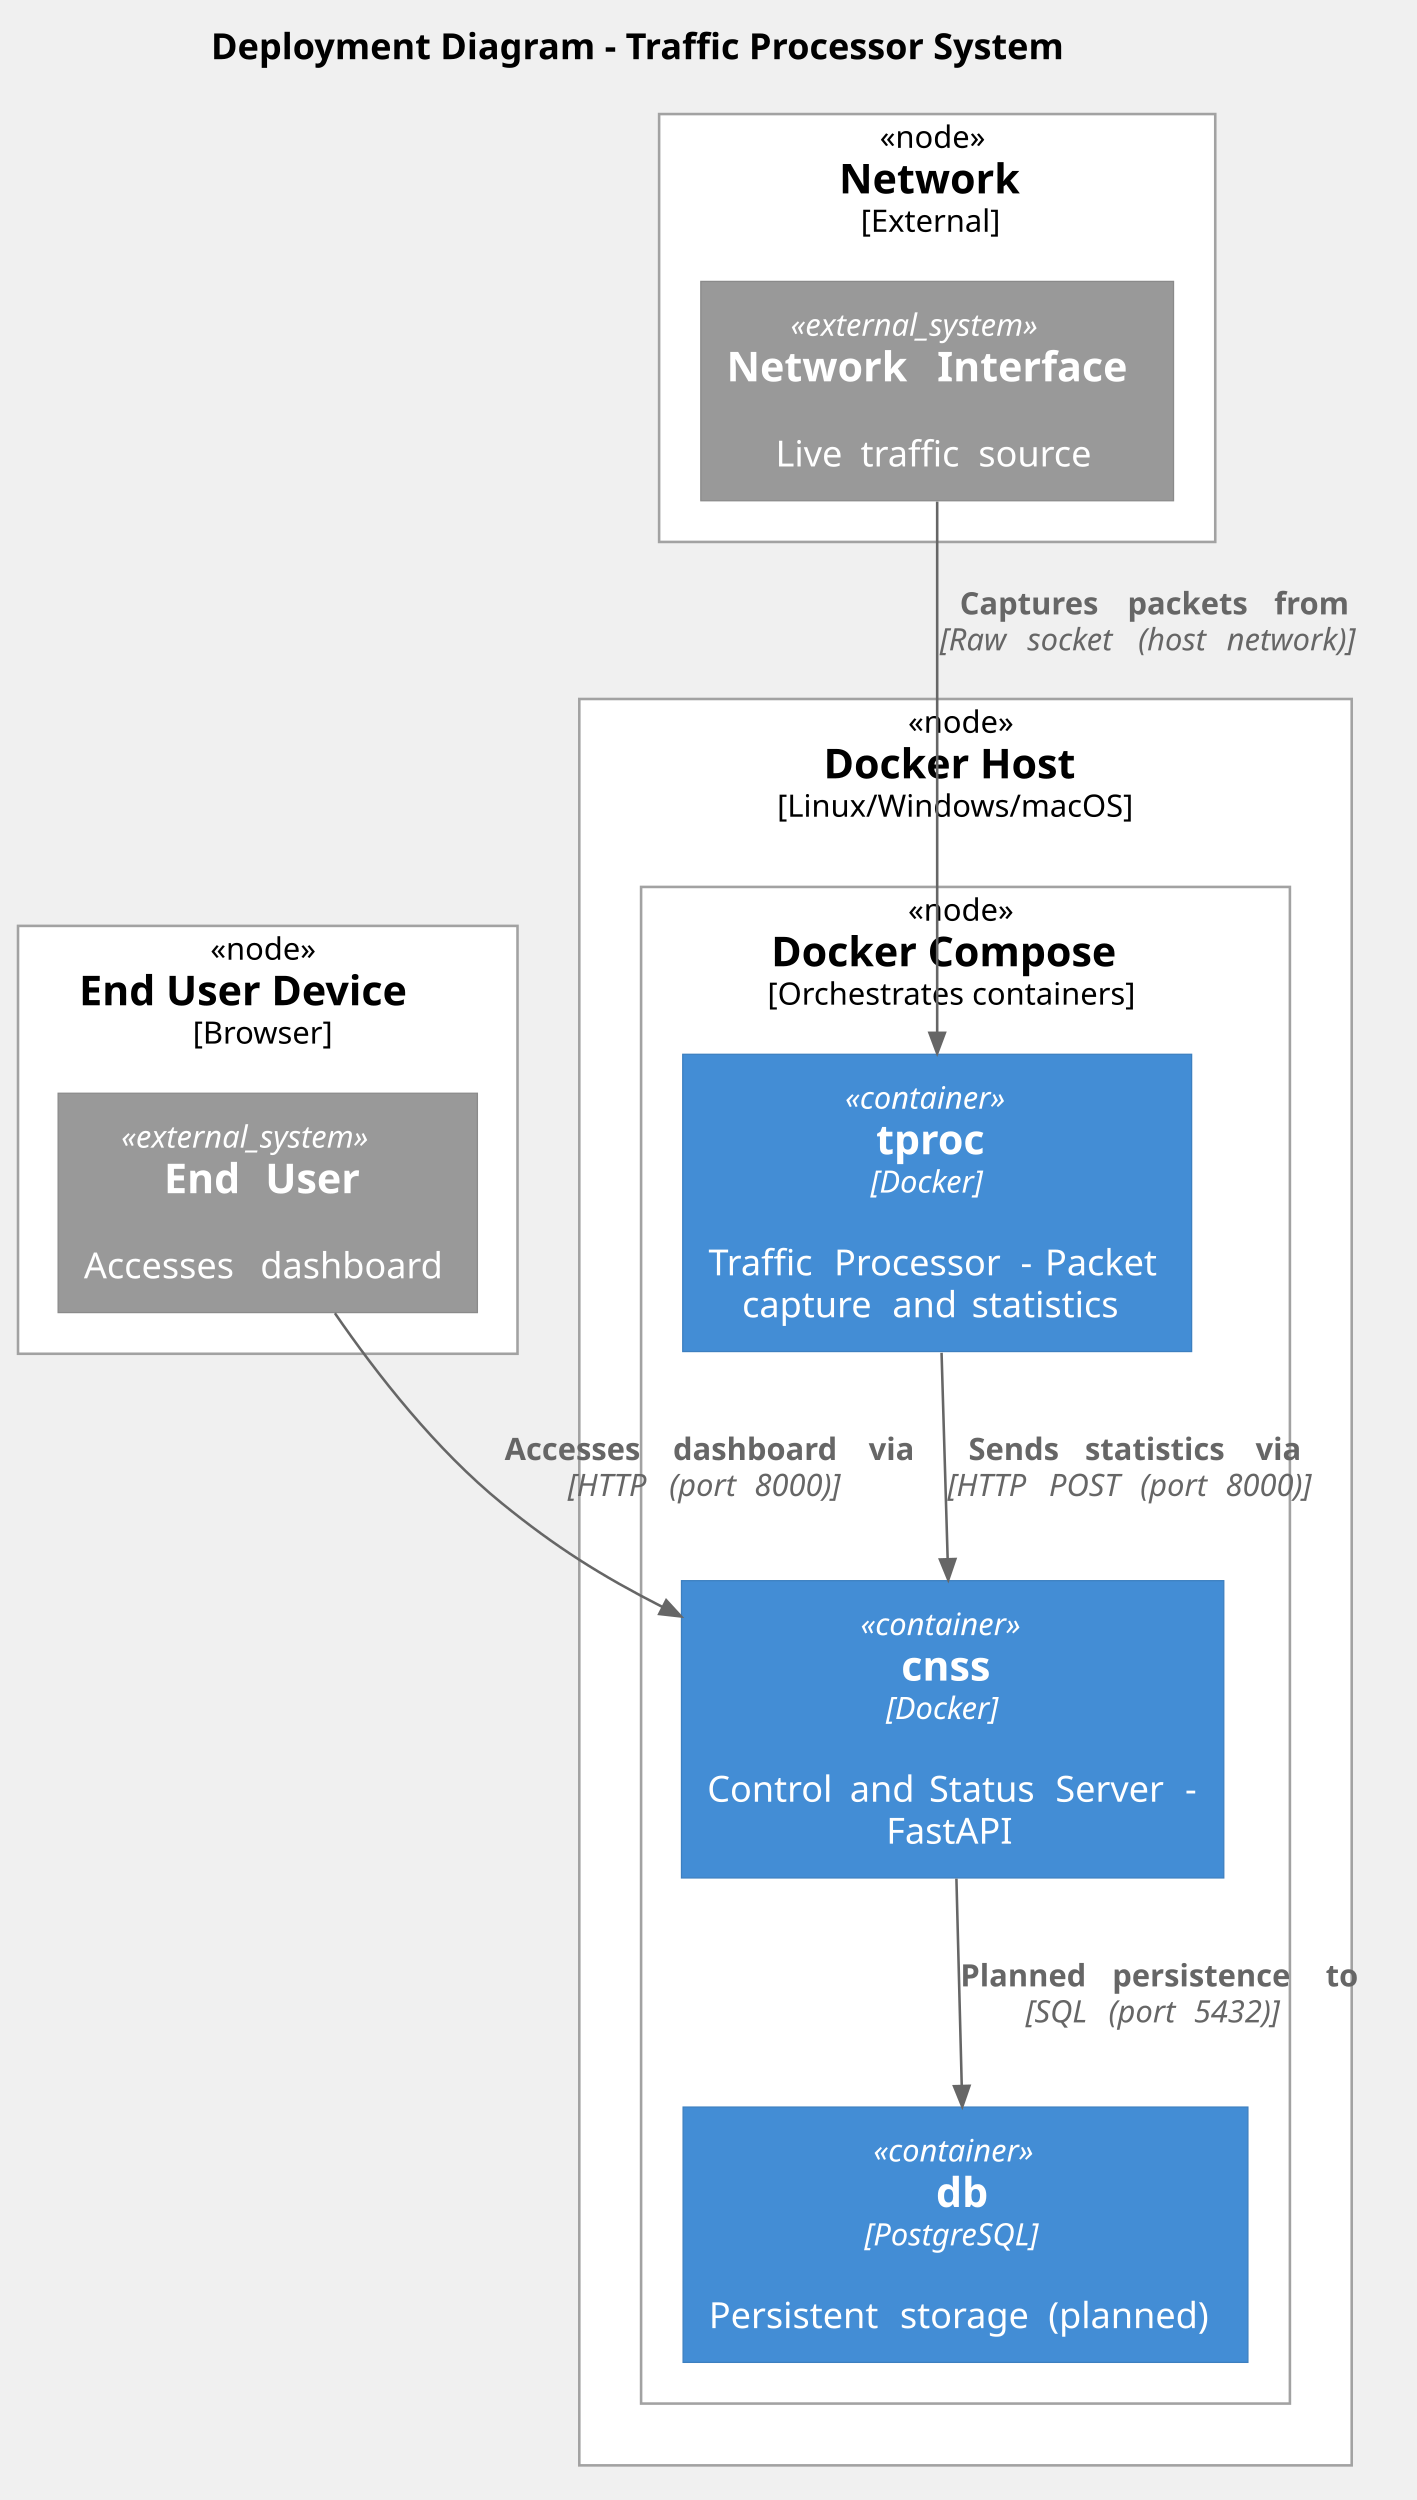
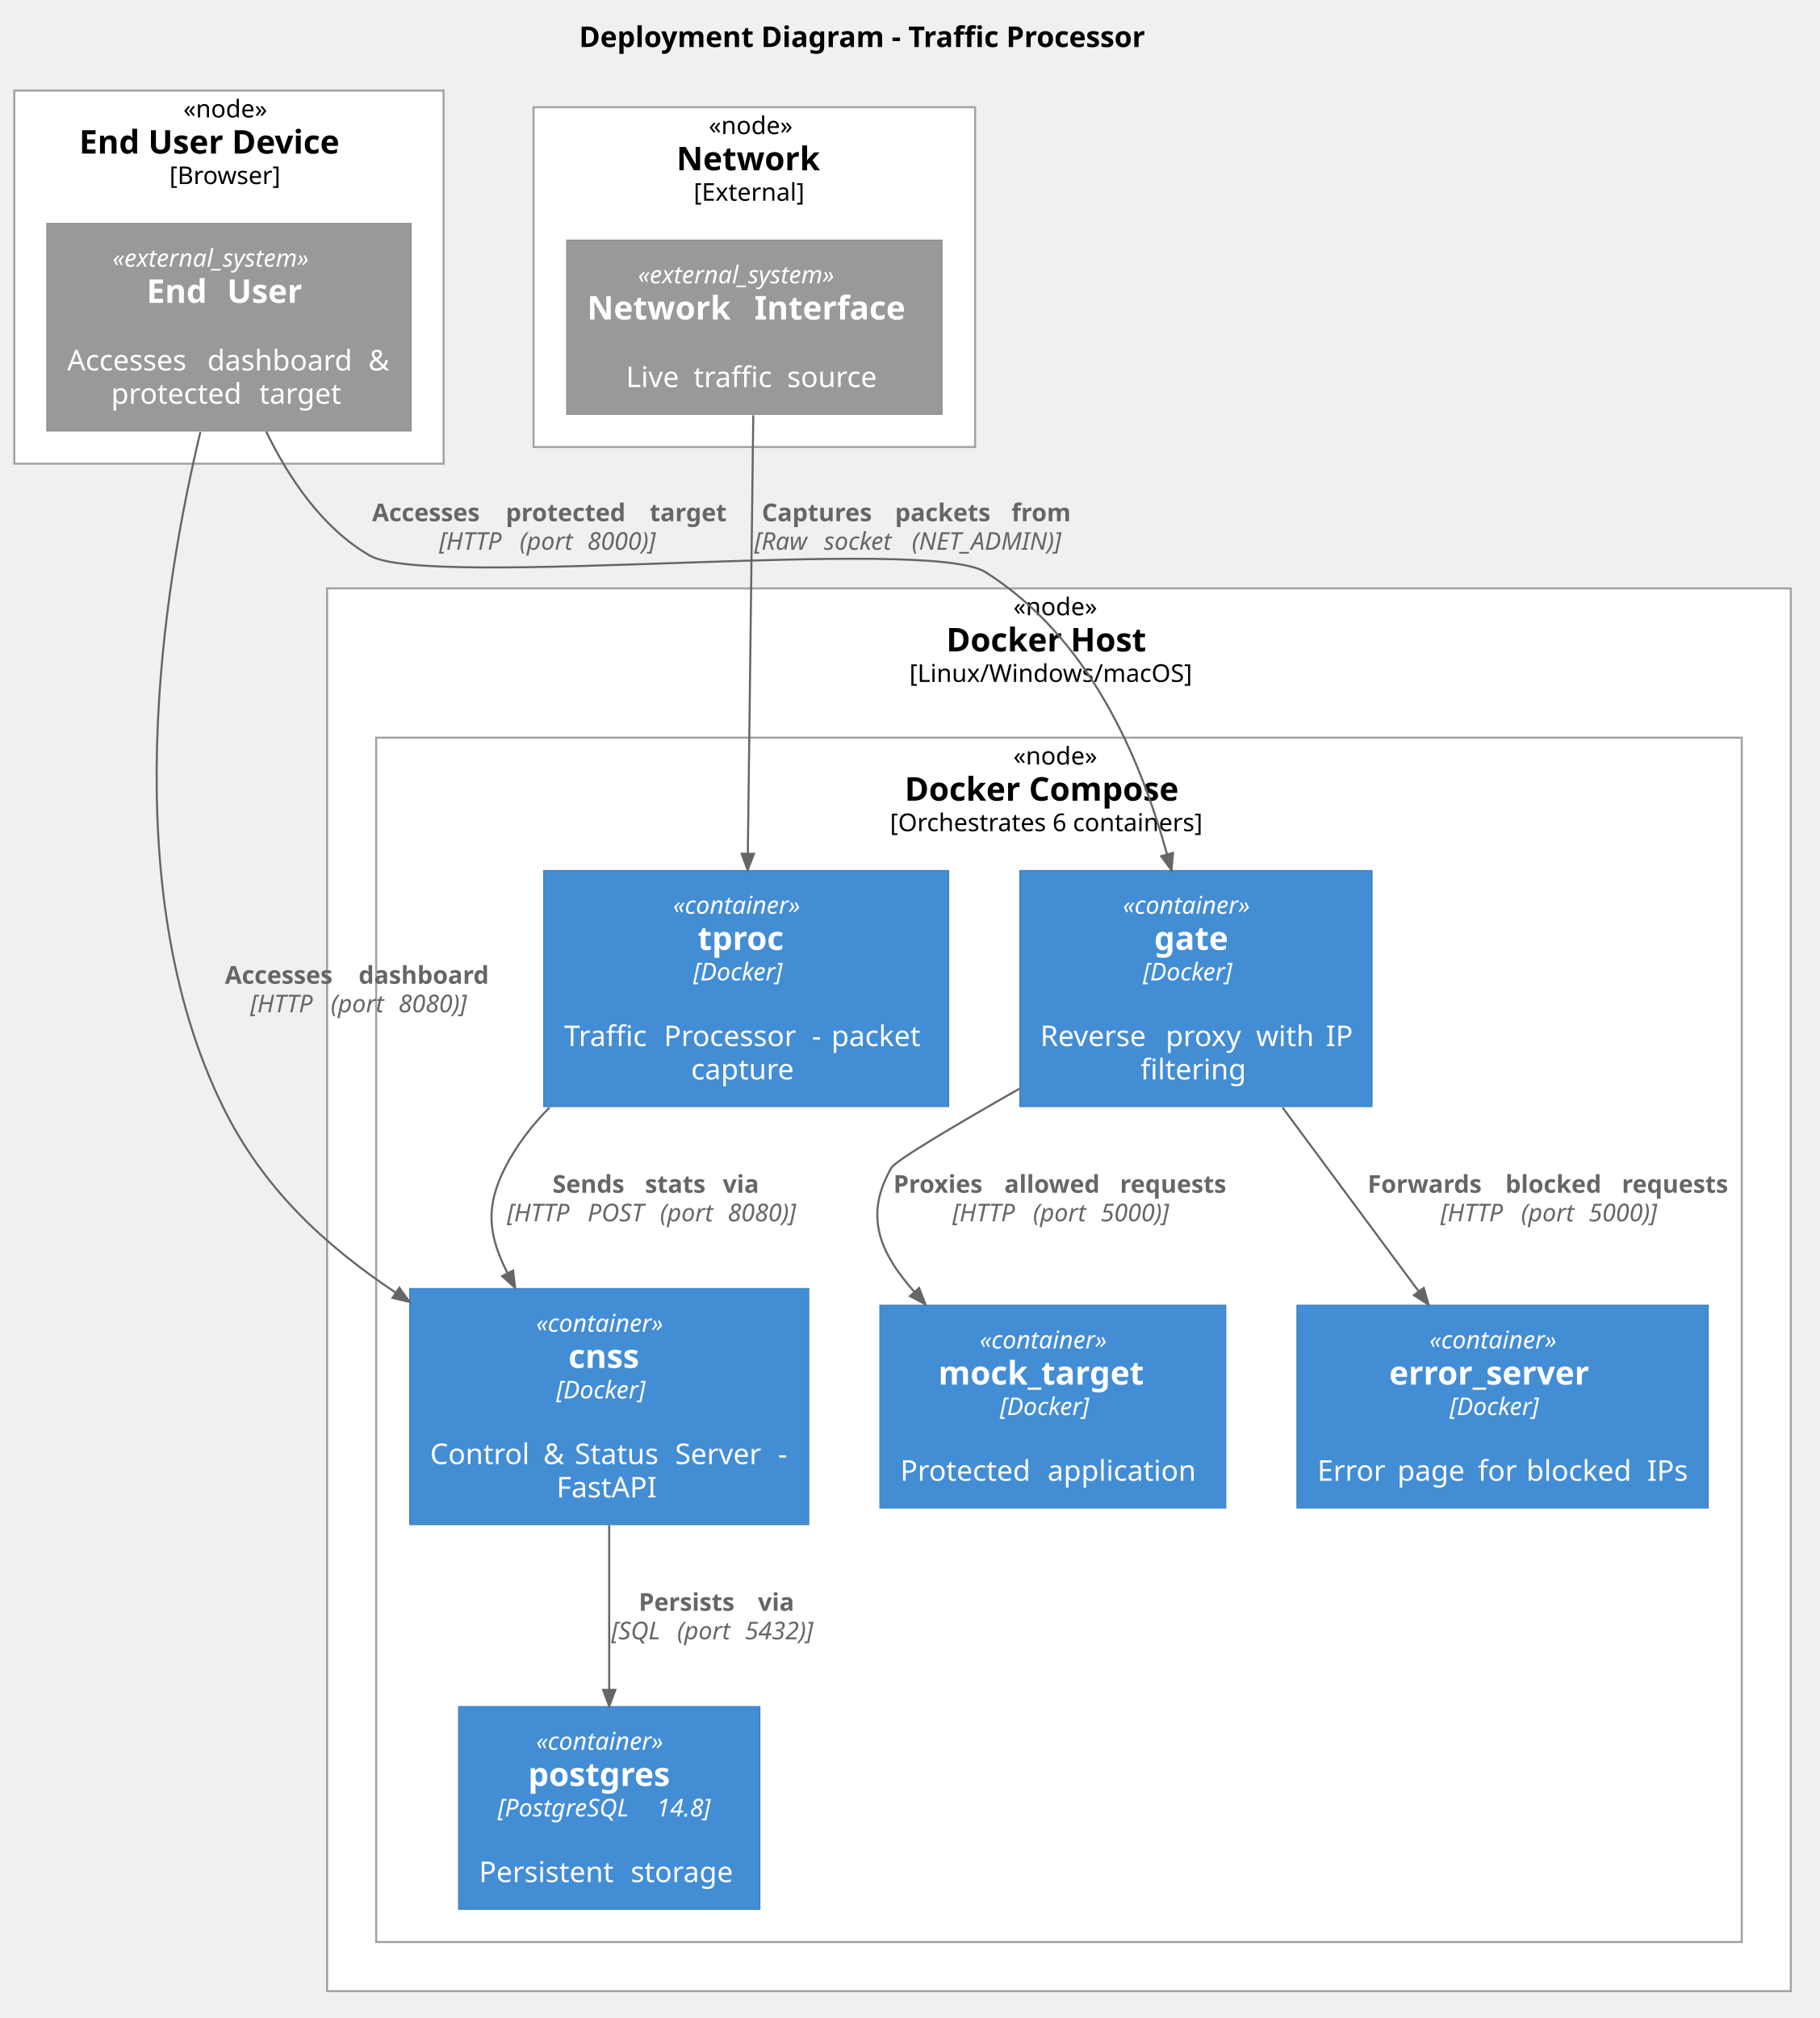
- <svg xmlns="http://www.w3.org/2000/svg" version="1.1" data-diagram-type="DESCRIPTION" style="width:550px;height:971px;background:#FFFFFF;" width="550px" height="971px" viewBox="0 0 550 971" zoomAndPan="magnify" preserveAspectRatio="none" contentStyleType="text/css">
+ <svg xmlns="http://www.w3.org/2000/svg" version="1.1" data-diagram-type="DESCRIPTION" style="width:890px;height:987px;background:#FFFFFF;" width="890px" height="987px" viewBox="0 0 890 987" zoomAndPan="magnify" preserveAspectRatio="none" contentStyleType="text/css">
  <defs />
-   <g>
+   <g font-family="sans-serif" lengthAdjust="spacing">
    <g class="title" data-source-line="3">
-       <text x="81.923" y="22.995" fill="#000000" font-size="14" lengthAdjust="spacing" textLength="379.695" font-weight="700" font-family="sans-serif">Deployment Diagram - Traffic Processor System</text>
+       <text x="283.248" y="22.995" fill="#000" font-size="14" textLength="316.504" font-weight="700">Deployment Diagram - Traffic Processor</text>
    </g>
    <g class="cluster" data-qualified-name="docker_host" id="ent0001" data-source-line="115">
-       <rect x="225" y="271.487" width="300" height="686.06" fill="#FFFFFF" style="stroke:#A2A2A2;stroke-width:1;" />
-       <text x="352.685" y="284.625" fill="#000000" font-size="12" lengthAdjust="spacing" textLength="44.631" font-family="sans-serif">«node»</text>
-       <text x="319.867" y="302.307" fill="#000000" font-size="16" lengthAdjust="spacing" textLength="110.266" font-weight="700" font-family="sans-serif">Docker Host</text>
-       <text x="301.843" y="317.219" fill="#000000" font-size="12" lengthAdjust="spacing" textLength="146.315" font-family="sans-serif">[Linux/Windows/macOS]</text>
+       <rect x="160" y="287.787" width="716" height="686.06" fill="#FFF" style="stroke:#A2A2A2;stroke-width:1;" />
+       <text x="495.685" y="300.926" fill="#000" font-size="12" textLength="44.631">«node»</text>
+       <text x="462.867" y="318.607" fill="#000" font-size="16" textLength="110.266" font-weight="700">Docker Host</text>
+       <text x="444.843" y="333.519" fill="#000" font-size="12" textLength="146.314">[Linux/Windows/macOS]</text>
    </g>
    <g class="cluster" data-qualified-name="docker_host.compose" id="ent0002" data-source-line="115">
-       <rect x="249" y="344.487" width="252" height="589.06" fill="#FFFFFF" style="stroke:#A2A2A2;stroke-width:1;" />
-       <text x="352.685" y="357.625" fill="#000000" font-size="12" lengthAdjust="spacing" textLength="44.631" font-family="sans-serif">«node»</text>
-       <text x="299.531" y="375.307" fill="#000000" font-size="16" lengthAdjust="spacing" textLength="150.938" font-weight="700" font-family="sans-serif">Docker Compose</text>
-       <text x="298.081" y="390.219" fill="#000000" font-size="12" lengthAdjust="spacing" textLength="153.838" font-family="sans-serif">[Orchestrates containers]</text>
-     </g>
-     <g class="cluster" data-qualified-name="network" id="ent0006" data-source-line="115">
-       <rect x="256" y="44.297" width="216" height="166.19" fill="#FFFFFF" style="stroke:#A2A2A2;stroke-width:1;" />
-       <text x="341.685" y="57.435" fill="#000000" font-size="12" lengthAdjust="spacing" textLength="44.631" font-family="sans-serif">«node»</text>
-       <text x="325.902" y="75.117" fill="#000000" font-size="16" lengthAdjust="spacing" textLength="76.195" font-weight="700" font-family="sans-serif">Network</text>
-       <text x="334.319" y="90.029" fill="#000000" font-size="12" lengthAdjust="spacing" textLength="59.361" font-family="sans-serif">[External]</text>
-     </g>
-     <g class="cluster" data-qualified-name="user_node" id="ent0008" data-source-line="115">
-       <rect x="7" y="359.617" width="194" height="166.19" fill="#FFFFFF" style="stroke:#A2A2A2;stroke-width:1;" />
-       <text x="81.685" y="372.755" fill="#000000" font-size="12" lengthAdjust="spacing" textLength="44.631" font-family="sans-serif">«node»</text>
-       <text x="30.723" y="390.437" fill="#000000" font-size="16" lengthAdjust="spacing" textLength="146.555" font-weight="700" font-family="sans-serif">End User Device</text>
-       <text x="74.873" y="405.349" fill="#000000" font-size="12" lengthAdjust="spacing" textLength="58.254" font-family="sans-serif">[Browser]</text>
+       <rect x="184" y="360.787" width="668" height="589.06" fill="#FFF" style="stroke:#A2A2A2;stroke-width:1;" />
+       <text x="495.685" y="373.926" fill="#000" font-size="12" textLength="44.631">«node»</text>
+       <text x="442.531" y="391.607" fill="#000" font-size="16" textLength="150.938" font-weight="700">Docker Compose</text>
+       <text x="435.356" y="406.519" fill="#000" font-size="12" textLength="165.287">[Orchestrates 6 containers]</text>
+     </g>
+     <g class="cluster" data-qualified-name="network" id="ent0009" data-source-line="115">
+       <rect x="261" y="52.447" width="216" height="166.19" fill="#FFF" style="stroke:#A2A2A2;stroke-width:1;" />
+       <text x="346.685" y="65.586" fill="#000" font-size="12" textLength="44.631">«node»</text>
+       <text x="330.902" y="83.267" fill="#000" font-size="16" textLength="76.195" font-weight="700">Network</text>
+       <text x="339.319" y="98.179" fill="#000" font-size="12" textLength="59.361">[External]</text>
+     </g>
+     <g class="cluster" data-qualified-name="user_node" id="ent0011" data-source-line="115">
+       <rect x="7" y="44.297" width="210" height="182.49" fill="#FFF" style="stroke:#A2A2A2;stroke-width:1;" />
+       <text x="89.685" y="57.436" fill="#000" font-size="12" textLength="44.631">«node»</text>
+       <text x="38.723" y="75.117" fill="#000" font-size="16" textLength="146.555" font-weight="700">End User Device</text>
+       <text x="82.873" y="90.029" fill="#000" font-size="12" textLength="58.254">[Browser]</text>
    </g>
    <g class="entity" data-qualified-name="docker_host.compose.tproc" id="ent0003" data-source-line="71">
-       <rect x="265.18" y="409.487" width="197.645" height="115.453" fill="#438DD5" style="stroke:#3C7FC0;stroke-width:0.5;" />
-       <text x="328.231" y="430.625" fill="#FFFFFF" font-size="12" lengthAdjust="spacing" textLength="71.543" font-style="italic" font-family="sans-serif">«container»</text>
-       <text x="340.268" y="448.307" fill="#FFFFFF" font-size="16" lengthAdjust="spacing" textLength="47.469" font-weight="700" font-family="sans-serif">tproc</text>
-       <text x="338.099" y="463.219" fill="#FFFFFF" font-size="12" lengthAdjust="spacing" textLength="51.809" font-style="italic" font-family="sans-serif">[Docker]</text>
-       <text x="361.778" y="479.045" fill="#FFFFFF" font-size="14" lengthAdjust="spacing" textLength="4.45" font-family="sans-serif"> </text>
-       <text x="275.18" y="495.341" fill="#FFFFFF" font-size="14" lengthAdjust="spacing" textLength="44.331" font-family="sans-serif">Traffic</text>
-       <text x="319.511" y="495.341" fill="#FFFFFF" font-size="14" lengthAdjust="spacing" textLength="4.45" font-family="sans-serif"> </text>
-       <text x="323.961" y="495.341" fill="#FFFFFF" font-size="14" lengthAdjust="spacing" textLength="67.983" font-family="sans-serif">Processor</text>
-       <text x="391.945" y="495.341" fill="#FFFFFF" font-size="14" lengthAdjust="spacing" textLength="4.45" font-family="sans-serif"> </text>
-       <text x="396.395" y="495.341" fill="#FFFFFF" font-size="14" lengthAdjust="spacing" textLength="5.052" font-family="sans-serif">-</text>
-       <text x="401.447" y="495.341" fill="#FFFFFF" font-size="14" lengthAdjust="spacing" textLength="4.45" font-family="sans-serif"> </text>
-       <text x="405.897" y="495.341" fill="#FFFFFF" font-size="14" lengthAdjust="spacing" textLength="46.929" font-family="sans-serif">Packet</text>
-       <text x="288.233" y="511.638" fill="#FFFFFF" font-size="14" lengthAdjust="spacing" textLength="53.895" font-family="sans-serif">capture</text>
-       <text x="342.128" y="511.638" fill="#FFFFFF" font-size="14" lengthAdjust="spacing" textLength="4.45" font-family="sans-serif"> </text>
-       <text x="346.578" y="511.638" fill="#FFFFFF" font-size="14" lengthAdjust="spacing" textLength="26.339" font-family="sans-serif">and</text>
-       <text x="372.917" y="511.638" fill="#FFFFFF" font-size="14" lengthAdjust="spacing" textLength="4.45" font-family="sans-serif"> </text>
-       <text x="377.367" y="511.638" fill="#FFFFFF" font-size="14" lengthAdjust="spacing" textLength="62.405" font-family="sans-serif">statistics</text>
-     </g>
-     <g class="entity" data-qualified-name="docker_host.compose.cnss" id="ent0004" data-source-line="71">
-       <rect x="264.69" y="613.937" width="210.627" height="115.453" fill="#438DD5" style="stroke:#3C7FC0;stroke-width:0.5;" />
-       <text x="334.232" y="635.076" fill="#FFFFFF" font-size="12" lengthAdjust="spacing" textLength="71.543" font-style="italic" font-family="sans-serif">«container»</text>
-       <text x="350.043" y="652.757" fill="#FFFFFF" font-size="16" lengthAdjust="spacing" textLength="39.922" font-weight="700" font-family="sans-serif">cnss</text>
-       <text x="344.099" y="667.669" fill="#FFFFFF" font-size="12" lengthAdjust="spacing" textLength="51.809" font-style="italic" font-family="sans-serif">[Docker]</text>
-       <text x="367.778" y="683.495" fill="#FFFFFF" font-size="14" lengthAdjust="spacing" textLength="4.45" font-family="sans-serif"> </text>
-       <text x="274.69" y="699.791" fill="#FFFFFF" font-size="14" lengthAdjust="spacing" textLength="50.914" font-family="sans-serif">Control</text>
-       <text x="325.604" y="699.791" fill="#FFFFFF" font-size="14" lengthAdjust="spacing" textLength="4.45" font-family="sans-serif"> </text>
-       <text x="330.054" y="699.791" fill="#FFFFFF" font-size="14" lengthAdjust="spacing" textLength="26.339" font-family="sans-serif">and</text>
-       <text x="356.393" y="699.791" fill="#FFFFFF" font-size="14" lengthAdjust="spacing" textLength="4.45" font-family="sans-serif"> </text>
-       <text x="360.843" y="699.791" fill="#FFFFFF" font-size="14" lengthAdjust="spacing" textLength="44.611" font-family="sans-serif">Status</text>
-       <text x="405.455" y="699.791" fill="#FFFFFF" font-size="14" lengthAdjust="spacing" textLength="4.45" font-family="sans-serif"> </text>
-       <text x="409.905" y="699.791" fill="#FFFFFF" font-size="14" lengthAdjust="spacing" textLength="45.91" font-family="sans-serif">Server</text>
-       <text x="455.815" y="699.791" fill="#FFFFFF" font-size="14" lengthAdjust="spacing" textLength="4.45" font-family="sans-serif"> </text>
-       <text x="460.265" y="699.791" fill="#FFFFFF" font-size="14" lengthAdjust="spacing" textLength="5.052" font-family="sans-serif">-</text>
-       <text x="344.222" y="716.088" fill="#FFFFFF" font-size="14" lengthAdjust="spacing" textLength="51.563" font-family="sans-serif">FastAPI</text>
-     </g>
-     <g class="entity" data-qualified-name="docker_host.compose.db" id="ent0005" data-source-line="71">
-       <rect x="265.32" y="818.387" width="219.363" height="99.156" fill="#438DD5" style="stroke:#3C7FC0;stroke-width:0.5;" />
-       <text x="339.23" y="839.525" fill="#FFFFFF" font-size="12" lengthAdjust="spacing" textLength="71.543" font-style="italic" font-family="sans-serif">«container»</text>
-       <text x="363.548" y="857.207" fill="#FFFFFF" font-size="16" lengthAdjust="spacing" textLength="22.906" font-weight="700" font-family="sans-serif">db</text>
-       <text x="335.712" y="872.119" fill="#FFFFFF" font-size="12" lengthAdjust="spacing" textLength="78.58" font-style="italic" font-family="sans-serif">[PostgreSQL]</text>
-       <text x="372.776" y="887.944" fill="#FFFFFF" font-size="14" lengthAdjust="spacing" textLength="4.45" font-family="sans-serif"> </text>
-       <text x="275.32" y="904.241" fill="#FFFFFF" font-size="14" lengthAdjust="spacing" textLength="69.754" font-family="sans-serif">Persistent</text>
-       <text x="345.074" y="904.241" fill="#FFFFFF" font-size="14" lengthAdjust="spacing" textLength="4.45" font-family="sans-serif"> </text>
-       <text x="349.524" y="904.241" fill="#FFFFFF" font-size="14" lengthAdjust="spacing" textLength="53.184" font-family="sans-serif">storage</text>
-       <text x="402.708" y="904.241" fill="#FFFFFF" font-size="14" lengthAdjust="spacing" textLength="4.45" font-family="sans-serif"> </text>
-       <text x="407.158" y="904.241" fill="#FFFFFF" font-size="14" lengthAdjust="spacing" textLength="67.525" font-family="sans-serif">(planned)</text>
-     </g>
-     <g class="entity" data-qualified-name="network.net_iface" id="ent0007" data-source-line="212">
-       <rect x="272.2" y="109.297" width="183.594" height="85.188" fill="#999999" style="stroke:#8A8A8A;stroke-width:0.5;" />
-       <text x="307.064" y="130.435" fill="#FFFFFF" font-size="12" lengthAdjust="spacing" textLength="113.865" font-style="italic" font-family="sans-serif">«external_system»</text>
-       <text x="282.2" y="148.117" fill="#FFFFFF" font-size="16" lengthAdjust="spacing" textLength="76.195" font-weight="700" font-family="sans-serif">Network</text>
-       <text x="358.395" y="148.117" fill="#FFFFFF" font-size="16" lengthAdjust="spacing" textLength="5.57" font-weight="700" font-family="sans-serif"> </text>
-       <text x="363.966" y="148.117" fill="#FFFFFF" font-size="16" lengthAdjust="spacing" textLength="81.828" font-weight="700" font-family="sans-serif">Interface</text>
-       <text x="361.772" y="164.886" fill="#FFFFFF" font-size="14" lengthAdjust="spacing" textLength="4.45" font-family="sans-serif"> </text>
-       <text x="301.219" y="181.183" fill="#FFFFFF" font-size="14" lengthAdjust="spacing" textLength="28.588" font-family="sans-serif">Live</text>
-       <text x="329.807" y="181.183" fill="#FFFFFF" font-size="14" lengthAdjust="spacing" textLength="4.45" font-family="sans-serif"> </text>
-       <text x="334.257" y="181.183" fill="#FFFFFF" font-size="14" lengthAdjust="spacing" textLength="41.269" font-family="sans-serif">traffic</text>
-       <text x="375.526" y="181.183" fill="#FFFFFF" font-size="14" lengthAdjust="spacing" textLength="4.45" font-family="sans-serif"> </text>
-       <text x="379.976" y="181.183" fill="#FFFFFF" font-size="14" lengthAdjust="spacing" textLength="46.799" font-family="sans-serif">source</text>
-     </g>
-     <g class="entity" data-qualified-name="user_node.end_user" id="ent0009" data-source-line="212">
-       <rect x="22.58" y="424.617" width="162.837" height="85.188" fill="#999999" style="stroke:#8A8A8A;stroke-width:0.5;" />
-       <text x="47.066" y="445.755" fill="#FFFFFF" font-size="12" lengthAdjust="spacing" textLength="113.865" font-style="italic" font-family="sans-serif">«external_system»</text>
-       <text x="63.698" y="463.437" fill="#FFFFFF" font-size="16" lengthAdjust="spacing" textLength="33.773" font-weight="700" font-family="sans-serif">End</text>
-       <text x="97.471" y="463.437" fill="#FFFFFF" font-size="16" lengthAdjust="spacing" textLength="5.57" font-weight="700" font-family="sans-serif"> </text>
-       <text x="103.041" y="463.437" fill="#FFFFFF" font-size="16" lengthAdjust="spacing" textLength="41.258" font-weight="700" font-family="sans-serif">User</text>
-       <text x="101.773" y="480.206" fill="#FFFFFF" font-size="14" lengthAdjust="spacing" textLength="4.45" font-family="sans-serif"> </text>
-       <text x="32.58" y="496.503" fill="#FFFFFF" font-size="14" lengthAdjust="spacing" textLength="64.08" font-family="sans-serif">Accesses</text>
-       <text x="96.66" y="496.503" fill="#FFFFFF" font-size="14" lengthAdjust="spacing" textLength="4.45" font-family="sans-serif"> </text>
-       <text x="101.11" y="496.503" fill="#FFFFFF" font-size="14" lengthAdjust="spacing" textLength="74.307" font-family="sans-serif">dashboard</text>
-     </g>
-     <g class="link" data-entity-1="ent0007" data-entity-2="ent0003" id="lnk10" data-source-line="1779" data-link-type="dependency">
-       <path d="M364,194.817 C364,250.017 364,339.267 364,401.137" style="stroke:#666666;stroke-width:1;" fill="none" id="net_iface-to-tproc" />
-       <polygon points="364,409.137,367,401.137,361,401.137,364,409.137" fill="#666666" style="stroke:#666666;stroke-width:1;stroke-linejoin:miter;stroke-miterlimit:10;" />
-       <text x="372.764" y="238.625" fill="#666666" font-size="12" lengthAdjust="spacing" textLength="60.973" font-weight="700" font-family="sans-serif">Captures</text>
-       <text x="433.736" y="238.625" fill="#666666" font-size="12" lengthAdjust="spacing" textLength="4.178" font-weight="700" font-family="sans-serif"> </text>
-       <text x="437.914" y="238.625" fill="#666666" font-size="12" lengthAdjust="spacing" textLength="52.799" font-weight="700" font-family="sans-serif">packets</text>
-       <text x="490.713" y="238.625" fill="#666666" font-size="12" lengthAdjust="spacing" textLength="4.178" font-weight="700" font-family="sans-serif"> </text>
-       <text x="494.891" y="238.625" fill="#666666" font-size="12" lengthAdjust="spacing" textLength="31.887" font-weight="700" font-family="sans-serif">from</text>
-       <text x="365" y="252.594" fill="#666666" font-size="12" lengthAdjust="spacing" textLength="30.188" font-style="italic" font-family="sans-serif">[Raw</text>
-       <text x="395.188" y="252.594" fill="#666666" font-size="12" lengthAdjust="spacing" textLength="3.814" font-style="italic" font-family="sans-serif"> </text>
-       <text x="399.002" y="252.594" fill="#666666" font-size="12" lengthAdjust="spacing" textLength="39.228" font-style="italic" font-family="sans-serif">socket</text>
-       <text x="438.231" y="252.594" fill="#666666" font-size="12" lengthAdjust="spacing" textLength="3.814" font-style="italic" font-family="sans-serif"> </text>
-       <text x="442.045" y="252.594" fill="#666666" font-size="12" lengthAdjust="spacing" textLength="30.586" font-style="italic" font-family="sans-serif">(host</text>
-       <text x="472.631" y="252.594" fill="#666666" font-size="12" lengthAdjust="spacing" textLength="3.814" font-style="italic" font-family="sans-serif"> </text>
-       <text x="476.445" y="252.594" fill="#666666" font-size="12" lengthAdjust="spacing" textLength="58.096" font-style="italic" font-family="sans-serif">network)]</text>
-     </g>
-     <g class="link" data-entity-1="ent0003" data-entity-2="ent0004" id="lnk11" data-source-line="1779" data-link-type="dependency">
-       <path d="M365.7,525.417 C366.51,553.007 367.252,578.03 368.072,605.61" style="stroke:#666666;stroke-width:1;" fill="none" id="tproc-to-cnss" />
-       <polygon points="368.31,613.607,371.071,605.521,365.074,605.7,368.31,613.607" fill="#666666" style="stroke:#666666;stroke-width:1;stroke-linejoin:miter;stroke-miterlimit:10;" />
-       <text x="376.168" y="567.076" fill="#666666" font-size="12" lengthAdjust="spacing" textLength="41.057" font-weight="700" font-family="sans-serif">Sends</text>
-       <text x="417.225" y="567.076" fill="#666666" font-size="12" lengthAdjust="spacing" textLength="4.178" font-weight="700" font-family="sans-serif"> </text>
-       <text x="421.402" y="567.076" fill="#666666" font-size="12" lengthAdjust="spacing" textLength="62.074" font-weight="700" font-family="sans-serif">statistics</text>
-       <text x="483.477" y="567.076" fill="#666666" font-size="12" lengthAdjust="spacing" textLength="4.178" font-weight="700" font-family="sans-serif"> </text>
-       <text x="487.654" y="567.076" fill="#666666" font-size="12" lengthAdjust="spacing" textLength="20.033" font-weight="700" font-family="sans-serif">via</text>
-       <text x="368" y="581.044" fill="#666666" font-size="12" lengthAdjust="spacing" textLength="35.602" font-style="italic" font-family="sans-serif">[HTTP</text>
-       <text x="403.602" y="581.044" fill="#666666" font-size="12" lengthAdjust="spacing" textLength="3.814" font-style="italic" font-family="sans-serif"> </text>
-       <text x="407.416" y="581.044" fill="#666666" font-size="12" lengthAdjust="spacing" textLength="31.629" font-style="italic" font-family="sans-serif">POST</text>
-       <text x="439.045" y="581.044" fill="#666666" font-size="12" lengthAdjust="spacing" textLength="3.814" font-style="italic" font-family="sans-serif"> </text>
-       <text x="442.859" y="581.044" fill="#666666" font-size="12" lengthAdjust="spacing" textLength="29.279" font-style="italic" font-family="sans-serif">(port</text>
-       <text x="472.139" y="581.044" fill="#666666" font-size="12" lengthAdjust="spacing" textLength="3.814" font-style="italic" font-family="sans-serif"> </text>
-       <text x="475.953" y="581.044" fill="#666666" font-size="12" lengthAdjust="spacing" textLength="39.902" font-style="italic" font-family="sans-serif">8000)]</text>
-     </g>
-     <g class="link" data-entity-1="ent0004" data-entity-2="ent0005" id="lnk12" data-source-line="1779" data-link-type="dependency">
-       <path d="M371.47,729.647 C372.19,757.757 372.842,783.31 373.542,810.21" style="stroke:#666666;stroke-width:1;" fill="none" id="cnss-to-db" />
-       <polygon points="373.75,818.207,376.541,810.131,370.543,810.288,373.75,818.207" fill="#666666" style="stroke:#666666;stroke-width:1;stroke-linejoin:miter;stroke-miterlimit:10;" />
-       <text x="373" y="771.525" fill="#666666" font-size="12" lengthAdjust="spacing" textLength="54.82" font-weight="700" font-family="sans-serif">Planned</text>
-       <text x="427.82" y="771.525" fill="#666666" font-size="12" lengthAdjust="spacing" textLength="4.178" font-weight="700" font-family="sans-serif"> </text>
-       <text x="431.998" y="771.525" fill="#666666" font-size="12" lengthAdjust="spacing" textLength="78.715" font-weight="700" font-family="sans-serif">persistence</text>
-       <text x="510.713" y="771.525" fill="#666666" font-size="12" lengthAdjust="spacing" textLength="4.178" font-weight="700" font-family="sans-serif"> </text>
-       <text x="514.891" y="771.525" fill="#666666" font-size="12" lengthAdjust="spacing" textLength="13.98" font-weight="700" font-family="sans-serif">to</text>
-       <text x="398.315" y="785.494" fill="#666666" font-size="12" lengthAdjust="spacing" textLength="28.43" font-style="italic" font-family="sans-serif">[SQL</text>
-       <text x="426.745" y="785.494" fill="#666666" font-size="12" lengthAdjust="spacing" textLength="3.814" font-style="italic" font-family="sans-serif"> </text>
-       <text x="430.56" y="785.494" fill="#666666" font-size="12" lengthAdjust="spacing" textLength="29.279" font-style="italic" font-family="sans-serif">(port</text>
-       <text x="459.839" y="785.494" fill="#666666" font-size="12" lengthAdjust="spacing" textLength="3.814" font-style="italic" font-family="sans-serif"> </text>
-       <text x="463.653" y="785.494" fill="#666666" font-size="12" lengthAdjust="spacing" textLength="39.902" font-style="italic" font-family="sans-serif">5432)]</text>
-     </g>
-     <g class="link" data-entity-1="ent0009" data-entity-2="ent0004" id="lnk13" data-source-line="1779" data-link-type="dependency">
-       <path d="M130.07,510.047 C146.5,533.927 169.41,563.147 195,583.937 C215.79,600.827 233.291,611.926 257.401,624.206" style="stroke:#666666;stroke-width:1;" fill="none" id="end_user-to-cnss" />
-       <polygon points="264.53,627.837,258.763,621.533,256.04,626.879,264.53,627.837" fill="#666666" style="stroke:#666666;stroke-width:1;stroke-linejoin:miter;stroke-miterlimit:10;" />
-       <text x="196" y="567.076" fill="#666666" font-size="12" lengthAdjust="spacing" textLength="61.219" font-weight="700" font-family="sans-serif">Accesses</text>
-       <text x="257.219" y="567.076" fill="#666666" font-size="12" lengthAdjust="spacing" textLength="4.178" font-weight="700" font-family="sans-serif"> </text>
-       <text x="261.397" y="567.076" fill="#666666" font-size="12" lengthAdjust="spacing" textLength="71.812" font-weight="700" font-family="sans-serif">dashboard</text>
-       <text x="333.209" y="567.076" fill="#666666" font-size="12" lengthAdjust="spacing" textLength="4.178" font-weight="700" font-family="sans-serif"> </text>
-       <text x="337.387" y="567.076" fill="#666666" font-size="12" lengthAdjust="spacing" textLength="20.033" font-weight="700" font-family="sans-serif">via</text>
-       <text x="220.504" y="581.044" fill="#666666" font-size="12" lengthAdjust="spacing" textLength="35.602" font-style="italic" font-family="sans-serif">[HTTP</text>
-       <text x="256.106" y="581.044" fill="#666666" font-size="12" lengthAdjust="spacing" textLength="3.814" font-style="italic" font-family="sans-serif"> </text>
-       <text x="259.92" y="581.044" fill="#666666" font-size="12" lengthAdjust="spacing" textLength="29.279" font-style="italic" font-family="sans-serif">(port</text>
-       <text x="289.199" y="581.044" fill="#666666" font-size="12" lengthAdjust="spacing" textLength="3.814" font-style="italic" font-family="sans-serif"> </text>
-       <text x="293.014" y="581.044" fill="#666666" font-size="12" lengthAdjust="spacing" textLength="39.902" font-style="italic" font-family="sans-serif">8000)]</text>
+       <rect x="265.96" y="425.787" width="198.09" height="115.453" fill="#438DD5" style="stroke:#3C7FC0;stroke-width:0.5;" />
+       <text x="329.233" y="446.926" fill="#FFF" font-size="12" textLength="71.543" font-style="italic">«container»</text>
+       <text x="341.271" y="464.607" fill="#FFF" font-size="16" textLength="47.469" font-weight="700">tproc</text>
+       <text x="339.101" y="479.519" fill="#FFF" font-size="12" textLength="51.809" font-style="italic">[Docker]</text>
+       <text x="362.78" y="495.344" fill="#FFF" font-size="14"> </text>
+       <text x="275.96" y="511.641" fill="#FFF" font-size="14" textLength="44.331">Traffic</text>
+       <text x="320.291" y="511.641" fill="#FFF" font-size="14"> </text>
+       <text x="324.741" y="511.641" fill="#FFF" font-size="14" textLength="67.983">Processor</text>
+       <text x="392.725" y="511.641" fill="#FFF" font-size="14"> </text>
+       <text x="397.175" y="511.641" fill="#FFF" font-size="14">-</text>
+       <text x="402.227" y="511.641" fill="#FFF" font-size="14"> </text>
+       <text x="406.677" y="511.641" fill="#FFF" font-size="14" textLength="47.373">packet</text>
+       <text x="338.058" y="527.938" fill="#FFF" font-size="14" textLength="53.895">capture</text>
+     </g>
+     <g class="entity" data-qualified-name="docker_host.compose.gate" id="ent0004" data-source-line="71">
+       <rect x="498.85" y="425.787" width="172.305" height="115.453" fill="#438DD5" style="stroke:#3C7FC0;stroke-width:0.5;" />
+       <text x="549.231" y="446.926" fill="#FFF" font-size="12" textLength="71.543" font-style="italic">«container»</text>
+       <text x="564.627" y="464.607" fill="#FFF" font-size="16" textLength="40.75" font-weight="700">gate</text>
+       <text x="559.098" y="479.519" fill="#FFF" font-size="12" textLength="51.809" font-style="italic">[Docker]</text>
+       <text x="582.777" y="495.344" fill="#FFF" font-size="14"> </text>
+       <text x="508.85" y="511.641" fill="#FFF" font-size="14" textLength="56.902">Reverse</text>
+       <text x="565.752" y="511.641" fill="#FFF" font-size="14"> </text>
+       <text x="570.203" y="511.641" fill="#FFF" font-size="14" textLength="39.778">proxy</text>
+       <text x="609.981" y="511.641" fill="#FFF" font-size="14"> </text>
+       <text x="614.431" y="511.641" fill="#FFF" font-size="14" textLength="29.702">with</text>
+       <text x="644.133" y="511.641" fill="#FFF" font-size="14"> </text>
+       <text x="648.583" y="511.641" fill="#FFF" font-size="14" textLength="12.571">IP</text>
+       <text x="557.894" y="527.938" fill="#FFF" font-size="14" textLength="54.216">filtering</text>
+     </g>
+     <g class="entity" data-qualified-name="docker_host.compose.mock_target" id="ent0005" data-source-line="71">
+       <rect x="430.39" y="638.387" width="169.229" height="99.156" fill="#438DD5" style="stroke:#3C7FC0;stroke-width:0.5;" />
+       <text x="479.233" y="659.526" fill="#FFF" font-size="12" textLength="71.543" font-style="italic">«container»</text>
+       <text x="458.965" y="677.207" fill="#FFF" font-size="16" textLength="112.078" font-weight="700">mock_target</text>
+       <text x="489.1" y="692.119" fill="#FFF" font-size="12" textLength="51.809" font-style="italic">[Docker]</text>
+       <text x="512.779" y="707.944" fill="#FFF" font-size="14"> </text>
+       <text x="440.39" y="724.241" fill="#FFF" font-size="14" textLength="67.553">Protected</text>
+       <text x="507.943" y="724.241" fill="#FFF" font-size="14"> </text>
+       <text x="512.393" y="724.241" fill="#FFF" font-size="14" textLength="77.226">application</text>
+     </g>
+     <g class="entity" data-qualified-name="docker_host.compose.error_server" id="ent0006" data-source-line="71">
+       <rect x="634.4" y="638.387" width="201.207" height="99.156" fill="#438DD5" style="stroke:#3C7FC0;stroke-width:0.5;" />
+       <text x="699.232" y="659.526" fill="#FFF" font-size="12" textLength="71.543" font-style="italic">«container»</text>
+       <text x="679.527" y="677.207" fill="#FFF" font-size="16" textLength="110.953" font-weight="700">error_server</text>
+       <text x="709.099" y="692.119" fill="#FFF" font-size="12" textLength="51.809" font-style="italic">[Docker]</text>
+       <text x="732.778" y="707.944" fill="#FFF" font-size="14"> </text>
+       <text x="644.4" y="724.241" fill="#FFF" font-size="14" textLength="34.679">Error</text>
+       <text x="679.079" y="724.241" fill="#FFF" font-size="14"> </text>
+       <text x="683.529" y="724.241" fill="#FFF" font-size="14" textLength="34.966">page</text>
+       <text x="718.495" y="724.241" fill="#FFF" font-size="14"> </text>
+       <text x="722.945" y="724.241" fill="#FFF" font-size="14" textLength="19.25">for</text>
+       <text x="742.195" y="724.241" fill="#FFF" font-size="14"> </text>
+       <text x="746.645" y="724.241" fill="#FFF" font-size="14" textLength="54.646">blocked</text>
+       <text x="801.292" y="724.241" fill="#FFF" font-size="14"> </text>
+       <text x="805.742" y="724.241" fill="#FFF" font-size="14" textLength="19.865">IPs</text>
+     </g>
+     <g class="entity" data-qualified-name="docker_host.compose.cnss" id="ent0007" data-source-line="71">
+       <rect x="200.4" y="630.237" width="195.205" height="115.453" fill="#438DD5" style="stroke:#3C7FC0;stroke-width:0.5;" />
+       <text x="262.231" y="651.376" fill="#FFF" font-size="12" textLength="71.543" font-style="italic">«container»</text>
+       <text x="278.042" y="669.057" fill="#FFF" font-size="16" textLength="39.922" font-weight="700">cnss</text>
+       <text x="272.098" y="683.969" fill="#FFF" font-size="12" textLength="51.809" font-style="italic">[Docker]</text>
+       <text x="295.777" y="699.794" fill="#FFF" font-size="14"> </text>
+       <text x="210.4" y="716.091" fill="#FFF" font-size="14" textLength="50.914">Control</text>
+       <text x="261.314" y="716.091" fill="#FFF" font-size="14"> </text>
+       <text x="265.764" y="716.091" fill="#FFF" font-size="14">&amp;</text>
+       <text x="276.681" y="716.091" fill="#FFF" font-size="14"> </text>
+       <text x="281.131" y="716.091" fill="#FFF" font-size="14" textLength="44.611">Status</text>
+       <text x="325.743" y="716.091" fill="#FFF" font-size="14"> </text>
+       <text x="330.193" y="716.091" fill="#FFF" font-size="14" textLength="45.91">Server</text>
+       <text x="376.103" y="716.091" fill="#FFF" font-size="14"> </text>
+       <text x="380.553" y="716.091" fill="#FFF" font-size="14">-</text>
+       <text x="272.221" y="732.388" fill="#FFF" font-size="14" textLength="51.563">FastAPI</text>
+     </g>
+     <g class="entity" data-qualified-name="docker_host.compose.db" id="ent0008" data-source-line="71">
+       <rect x="224.31" y="834.687" width="147.388" height="99.156" fill="#438DD5" style="stroke:#3C7FC0;stroke-width:0.5;" />
+       <text x="262.232" y="855.826" fill="#FFF" font-size="12" textLength="71.543" font-style="italic">«container»</text>
+       <text x="258.336" y="873.507" fill="#FFF" font-size="16" textLength="79.336" font-weight="700">postgres</text>
+       <text x="243.447" y="888.419" fill="#FFF" font-size="12" textLength="73.898" font-style="italic">[PostgreSQL</text>
+       <text x="317.346" y="888.419" fill="#FFF" font-size="12" font-style="italic"> </text>
+       <text x="321.16" y="888.419" fill="#FFF" font-size="12" textLength="31.4" font-style="italic">14.8]</text>
+       <text x="295.779" y="904.244" fill="#FFF" font-size="14"> </text>
+       <text x="234.31" y="920.541" fill="#FFF" font-size="14" textLength="69.754">Persistent</text>
+       <text x="304.064" y="920.541" fill="#FFF" font-size="14"> </text>
+       <text x="308.514" y="920.541" fill="#FFF" font-size="14" textLength="53.184">storage</text>
+     </g>
+     <g class="entity" data-qualified-name="network.net_iface" id="ent0010" data-source-line="212">
+       <rect x="277.2" y="117.447" width="183.594" height="85.188" fill="#999" style="stroke:#8A8A8A;stroke-width:0.5;" />
+       <text x="312.064" y="138.586" fill="#FFF" font-size="12" textLength="113.865" font-style="italic">«external_system»</text>
+       <text x="287.2" y="156.267" fill="#FFF" font-size="16" textLength="76.195" font-weight="700">Network</text>
+       <text x="363.395" y="156.267" fill="#FFF" font-size="16" font-weight="700"> </text>
+       <text x="368.966" y="156.267" fill="#FFF" font-size="16" textLength="81.828" font-weight="700">Interface</text>
+       <text x="366.772" y="173.036" fill="#FFF" font-size="14"> </text>
+       <text x="306.219" y="189.333" fill="#FFF" font-size="14" textLength="28.588">Live</text>
+       <text x="334.807" y="189.333" fill="#FFF" font-size="14"> </text>
+       <text x="339.257" y="189.333" fill="#FFF" font-size="14" textLength="41.269">traffic</text>
+       <text x="380.526" y="189.333" fill="#FFF" font-size="14"> </text>
+       <text x="384.976" y="189.333" fill="#FFF" font-size="14" textLength="46.799">source</text>
+     </g>
+     <g class="entity" data-qualified-name="user_node.end_user" id="ent0012" data-source-line="212">
+       <rect x="22.9" y="109.297" width="178.204" height="101.484" fill="#999" style="stroke:#8A8A8A;stroke-width:0.5;" />
+       <text x="55.069" y="130.436" fill="#FFF" font-size="12" textLength="113.865" font-style="italic">«external_system»</text>
+       <text x="71.701" y="148.117" fill="#FFF" font-size="16" textLength="33.773" font-weight="700">End</text>
+       <text x="105.475" y="148.117" fill="#FFF" font-size="16" font-weight="700"> </text>
+       <text x="111.045" y="148.117" fill="#FFF" font-size="16" textLength="41.258" font-weight="700">User</text>
+       <text x="109.777" y="164.886" fill="#FFF" font-size="14"> </text>
+       <text x="32.9" y="181.183" fill="#FFF" font-size="14" textLength="64.08">Accesses</text>
+       <text x="96.98" y="181.183" fill="#FFF" font-size="14"> </text>
+       <text x="101.43" y="181.183" fill="#FFF" font-size="14" textLength="74.307">dashboard</text>
+       <text x="175.737" y="181.183" fill="#FFF" font-size="14"> </text>
+       <text x="180.187" y="181.183" fill="#FFF" font-size="14">&amp;</text>
+       <text x="54.372" y="197.479" fill="#FFF" font-size="14" textLength="67.997">protected</text>
+       <text x="122.369" y="197.479" fill="#FFF" font-size="14"> </text>
+       <text x="126.819" y="197.479" fill="#FFF" font-size="14" textLength="42.813">target</text>
+     </g>
+     <g class="link" data-entity-1="ent0010" data-entity-2="ent0003" id="lnk13" data-source-line="1779" data-link-type="dependency">
+       <path d="M368.48,203.067 C367.77,259.997 366.599,353.817 365.809,417.567" style="stroke:#666;stroke-width:1;" fill="none" id="net_iface-to-tproc" />
+       <polygon points="365.71,425.567,368.809,417.605,362.809,417.53,365.71,425.567" fill="#666" style="stroke:#666;stroke-width:1;stroke-linejoin:miter;stroke-miterlimit:10;" />
+       <text x="372.642" y="254.926" fill="#666" font-size="12" textLength="60.973" font-weight="700">Captures</text>
+       <text x="433.614" y="254.926" fill="#666" font-size="12" font-weight="700"> </text>
+       <text x="437.792" y="254.926" fill="#666" font-size="12" textLength="52.799" font-weight="700">packets</text>
+       <text x="490.591" y="254.926" fill="#666" font-size="12" font-weight="700"> </text>
+       <text x="494.769" y="254.926" fill="#666" font-size="12" textLength="31.887" font-weight="700">from</text>
+       <text x="369" y="268.894" fill="#666" font-size="12" textLength="30.188" font-style="italic">[Raw</text>
+       <text x="399.188" y="268.894" fill="#666" font-size="12" font-style="italic"> </text>
+       <text x="403.002" y="268.894" fill="#666" font-size="12" textLength="39.229" font-style="italic">socket</text>
+       <text x="442.23" y="268.894" fill="#666" font-size="12" font-style="italic"> </text>
+       <text x="446.045" y="268.894" fill="#666" font-size="12" textLength="84.252" font-style="italic">(NET_ADMIN)]</text>
+     </g>
+     <g class="link" data-entity-1="ent0003" data-entity-2="ent0007" id="lnk14" data-source-line="1779" data-link-type="dependency">
+       <path d="M268.8,541.667 C260.1,550.497 252.51,560.347 247,571.237 C237.48,590.047 238.624,603.901 248.324,622.781" style="stroke:#666;stroke-width:1;" fill="none" id="tproc-to-cnss" />
+       <polygon points="251.98,629.897,250.993,621.41,245.656,624.152,251.98,629.897" fill="#666" style="stroke:#666;stroke-width:1;stroke-linejoin:miter;stroke-miterlimit:10;" />
+       <text x="270.277" y="583.376" fill="#666" font-size="12" textLength="41.057" font-weight="700">Sends</text>
+       <text x="311.334" y="583.376" fill="#666" font-size="12" font-weight="700"> </text>
+       <text x="315.512" y="583.376" fill="#666" font-size="12" textLength="33.855" font-weight="700">stats</text>
+       <text x="349.367" y="583.376" fill="#666" font-size="12" font-weight="700"> </text>
+       <text x="353.545" y="583.376" fill="#666" font-size="12" textLength="20.033" font-weight="700">via</text>
+       <text x="248" y="597.344" fill="#666" font-size="12" textLength="35.602" font-style="italic">[HTTP</text>
+       <text x="283.602" y="597.344" fill="#666" font-size="12" font-style="italic"> </text>
+       <text x="287.416" y="597.344" fill="#666" font-size="12" textLength="31.629" font-style="italic">POST</text>
+       <text x="319.045" y="597.344" fill="#666" font-size="12" font-style="italic"> </text>
+       <text x="322.859" y="597.344" fill="#666" font-size="12" textLength="29.279" font-style="italic">(port</text>
+       <text x="352.139" y="597.344" fill="#666" font-size="12" font-style="italic"> </text>
+       <text x="355.953" y="597.344" fill="#666" font-size="12" textLength="39.902" font-style="italic">8080)]</text>
+     </g>
+     <g class="link" data-entity-1="ent0007" data-entity-2="ent0008" id="lnk15" data-source-line="1779" data-link-type="dependency">
+       <path d="M298,745.947 C298,774.057 298,799.607 298,826.507" style="stroke:#666;stroke-width:1;" fill="none" id="cnss-to-db" />
+       <polygon points="298,834.507,301,826.507,295,826.507,298,834.507" fill="#666" style="stroke:#666;stroke-width:1;stroke-linejoin:miter;stroke-miterlimit:10;" />
+       <text x="312.45" y="787.826" fill="#666" font-size="12" textLength="54.129" font-weight="700">Persists</text>
+       <text x="366.579" y="787.826" fill="#666" font-size="12" font-weight="700"> </text>
+       <text x="370.757" y="787.826" fill="#666" font-size="12" textLength="20.033" font-weight="700">via</text>
+       <text x="299" y="801.794" fill="#666" font-size="12" textLength="28.43" font-style="italic">[SQL</text>
+       <text x="327.43" y="801.794" fill="#666" font-size="12" font-style="italic"> </text>
+       <text x="331.244" y="801.794" fill="#666" font-size="12" textLength="29.279" font-style="italic">(port</text>
+       <text x="360.523" y="801.794" fill="#666" font-size="12" font-style="italic"> </text>
+       <text x="364.338" y="801.794" fill="#666" font-size="12" textLength="39.902" font-style="italic">5432)]</text>
+     </g>
+     <g class="link" data-entity-1="ent0012" data-entity-2="ent0004" id="lnk16" data-source-line="1779" data-link-type="dependency">
+       <path d="M130.17,211.017 C141.19,233.727 157.71,258.447 181,271.787 C210.03,288.407 453.72,261.907 482,279.787 C532.89,311.947 557.552,370.031 570.912,417.961" style="stroke:#666;stroke-width:1;" fill="none" id="end_user-to-gate" />
+       <polygon points="573.06,425.667,573.802,417.155,568.022,418.766,573.06,425.667" fill="#666" style="stroke:#666;stroke-width:1;stroke-linejoin:miter;stroke-miterlimit:10;" />
+       <text x="182" y="254.926" fill="#666" font-size="12" textLength="61.219" font-weight="700">Accesses</text>
+       <text x="243.219" y="254.926" fill="#666" font-size="12" font-weight="700"> </text>
+       <text x="247.396" y="254.926" fill="#666" font-size="12" textLength="66.205" font-weight="700">protected</text>
+       <text x="313.602" y="254.926" fill="#666" font-size="12" font-weight="700"> </text>
+       <text x="317.779" y="254.926" fill="#666" font-size="12" textLength="42.217" font-weight="700">target</text>
+       <text x="214.792" y="268.894" fill="#666" font-size="12" textLength="35.602" font-style="italic">[HTTP</text>
+       <text x="250.394" y="268.894" fill="#666" font-size="12" font-style="italic"> </text>
+       <text x="254.208" y="268.894" fill="#666" font-size="12" textLength="29.279" font-style="italic">(port</text>
+       <text x="283.487" y="268.894" fill="#666" font-size="12" font-style="italic"> </text>
+       <text x="287.302" y="268.894" fill="#666" font-size="12" textLength="39.902" font-style="italic">8000)]</text>
+     </g>
+     <g class="link" data-entity-1="ent0012" data-entity-2="ent0007" id="lnk17" data-source-line="1779" data-link-type="dependency">
+       <path d="M98.03,211.267 C79.81,287.147 56.06,433.577 109,541.237 C128.56,581.027 158.139,608.561 193.679,632.321" style="stroke:#666;stroke-width:1;" fill="none" id="end_user-to-cnss" />
+       <polygon points="200.33,636.767,195.347,629.827,192.012,634.815,200.33,636.767" fill="#666" style="stroke:#666;stroke-width:1;stroke-linejoin:miter;stroke-miterlimit:10;" />
+       <text x="110" y="481.146" fill="#666" font-size="12" textLength="61.219" font-weight="700">Accesses</text>
+       <text x="171.219" y="481.146" fill="#666" font-size="12" font-weight="700"> </text>
+       <text x="175.396" y="481.146" fill="#666" font-size="12" textLength="71.813" font-weight="700">dashboard</text>
+       <text x="122.398" y="495.114" fill="#666" font-size="12" textLength="35.602" font-style="italic">[HTTP</text>
+       <text x="158" y="495.114" fill="#666" font-size="12" font-style="italic"> </text>
+       <text x="161.814" y="495.114" fill="#666" font-size="12" textLength="29.279" font-style="italic">(port</text>
+       <text x="191.094" y="495.114" fill="#666" font-size="12" font-style="italic"> </text>
+       <text x="194.908" y="495.114" fill="#666" font-size="12" textLength="39.902" font-style="italic">8080)]</text>
+     </g>
+     <g class="link" data-entity-1="ent0004" data-entity-2="ent0005" id="lnk18" data-source-line="1779" data-link-type="dependency">
+       <path d="M498.59,532.517 C466.87,550.547 438.09,567.607 436,571.237 C423.03,593.807 429.381,611.741 447.361,631.941" style="stroke:#666;stroke-width:1;" fill="none" id="gate-to-mock_target" />
+       <polygon points="452.68,637.917,449.602,629.947,445.12,633.936,452.68,637.917" fill="#666" style="stroke:#666;stroke-width:1;stroke-linejoin:miter;stroke-miterlimit:10;" />
+       <text x="437" y="583.376" fill="#666" font-size="12" textLength="50.092" font-weight="700">Proxies</text>
+       <text x="487.092" y="583.376" fill="#666" font-size="12" font-weight="700"> </text>
+       <text x="491.27" y="583.376" fill="#666" font-size="12" textLength="52.383" font-weight="700">allowed</text>
+       <text x="543.652" y="583.376" fill="#666" font-size="12" font-weight="700"> </text>
+       <text x="547.83" y="583.376" fill="#666" font-size="12" textLength="59.35" font-weight="700">requests</text>
+       <text x="465.884" y="597.344" fill="#666" font-size="12" textLength="35.602" font-style="italic">[HTTP</text>
+       <text x="501.485" y="597.344" fill="#666" font-size="12" font-style="italic"> </text>
+       <text x="505.3" y="597.344" fill="#666" font-size="12" textLength="29.279" font-style="italic">(port</text>
+       <text x="534.579" y="597.344" fill="#666" font-size="12" font-style="italic"> </text>
+       <text x="538.394" y="597.344" fill="#666" font-size="12" textLength="39.902" font-style="italic">5000)]</text>
+     </g>
+     <g class="link" data-entity-1="ent0004" data-entity-2="ent0006" id="lnk19" data-source-line="1779" data-link-type="dependency">
+       <path d="M627.38,541.717 C649.91,572.117 672.548,602.668 694.058,631.708" style="stroke:#666;stroke-width:1;" fill="none" id="gate-to-error_server" />
+       <polygon points="698.82,638.137,696.469,629.923,691.648,633.494,698.82,638.137" fill="#666" style="stroke:#666;stroke-width:1;stroke-linejoin:miter;stroke-miterlimit:10;" />
+       <text x="669" y="583.376" fill="#666" font-size="12" textLength="63.193" font-weight="700">Forwards</text>
+       <text x="732.193" y="583.376" fill="#666" font-size="12" font-weight="700"> </text>
+       <text x="736.371" y="583.376" fill="#666" font-size="12" textLength="52.77" font-weight="700">blocked</text>
+       <text x="789.141" y="583.376" fill="#666" font-size="12" font-weight="700"> </text>
+       <text x="793.318" y="583.376" fill="#666" font-size="12" textLength="59.35" font-weight="700">requests</text>
+       <text x="704.628" y="597.344" fill="#666" font-size="12" textLength="35.602" font-style="italic">[HTTP</text>
+       <text x="740.229" y="597.344" fill="#666" font-size="12" font-style="italic"> </text>
+       <text x="744.044" y="597.344" fill="#666" font-size="12" textLength="29.279" font-style="italic">(port</text>
+       <text x="773.323" y="597.344" fill="#666" font-size="12" font-style="italic"> </text>
+       <text x="777.138" y="597.344" fill="#666" font-size="12" textLength="39.902" font-style="italic">5000)]</text>
    </g>
  </g>
</svg>
